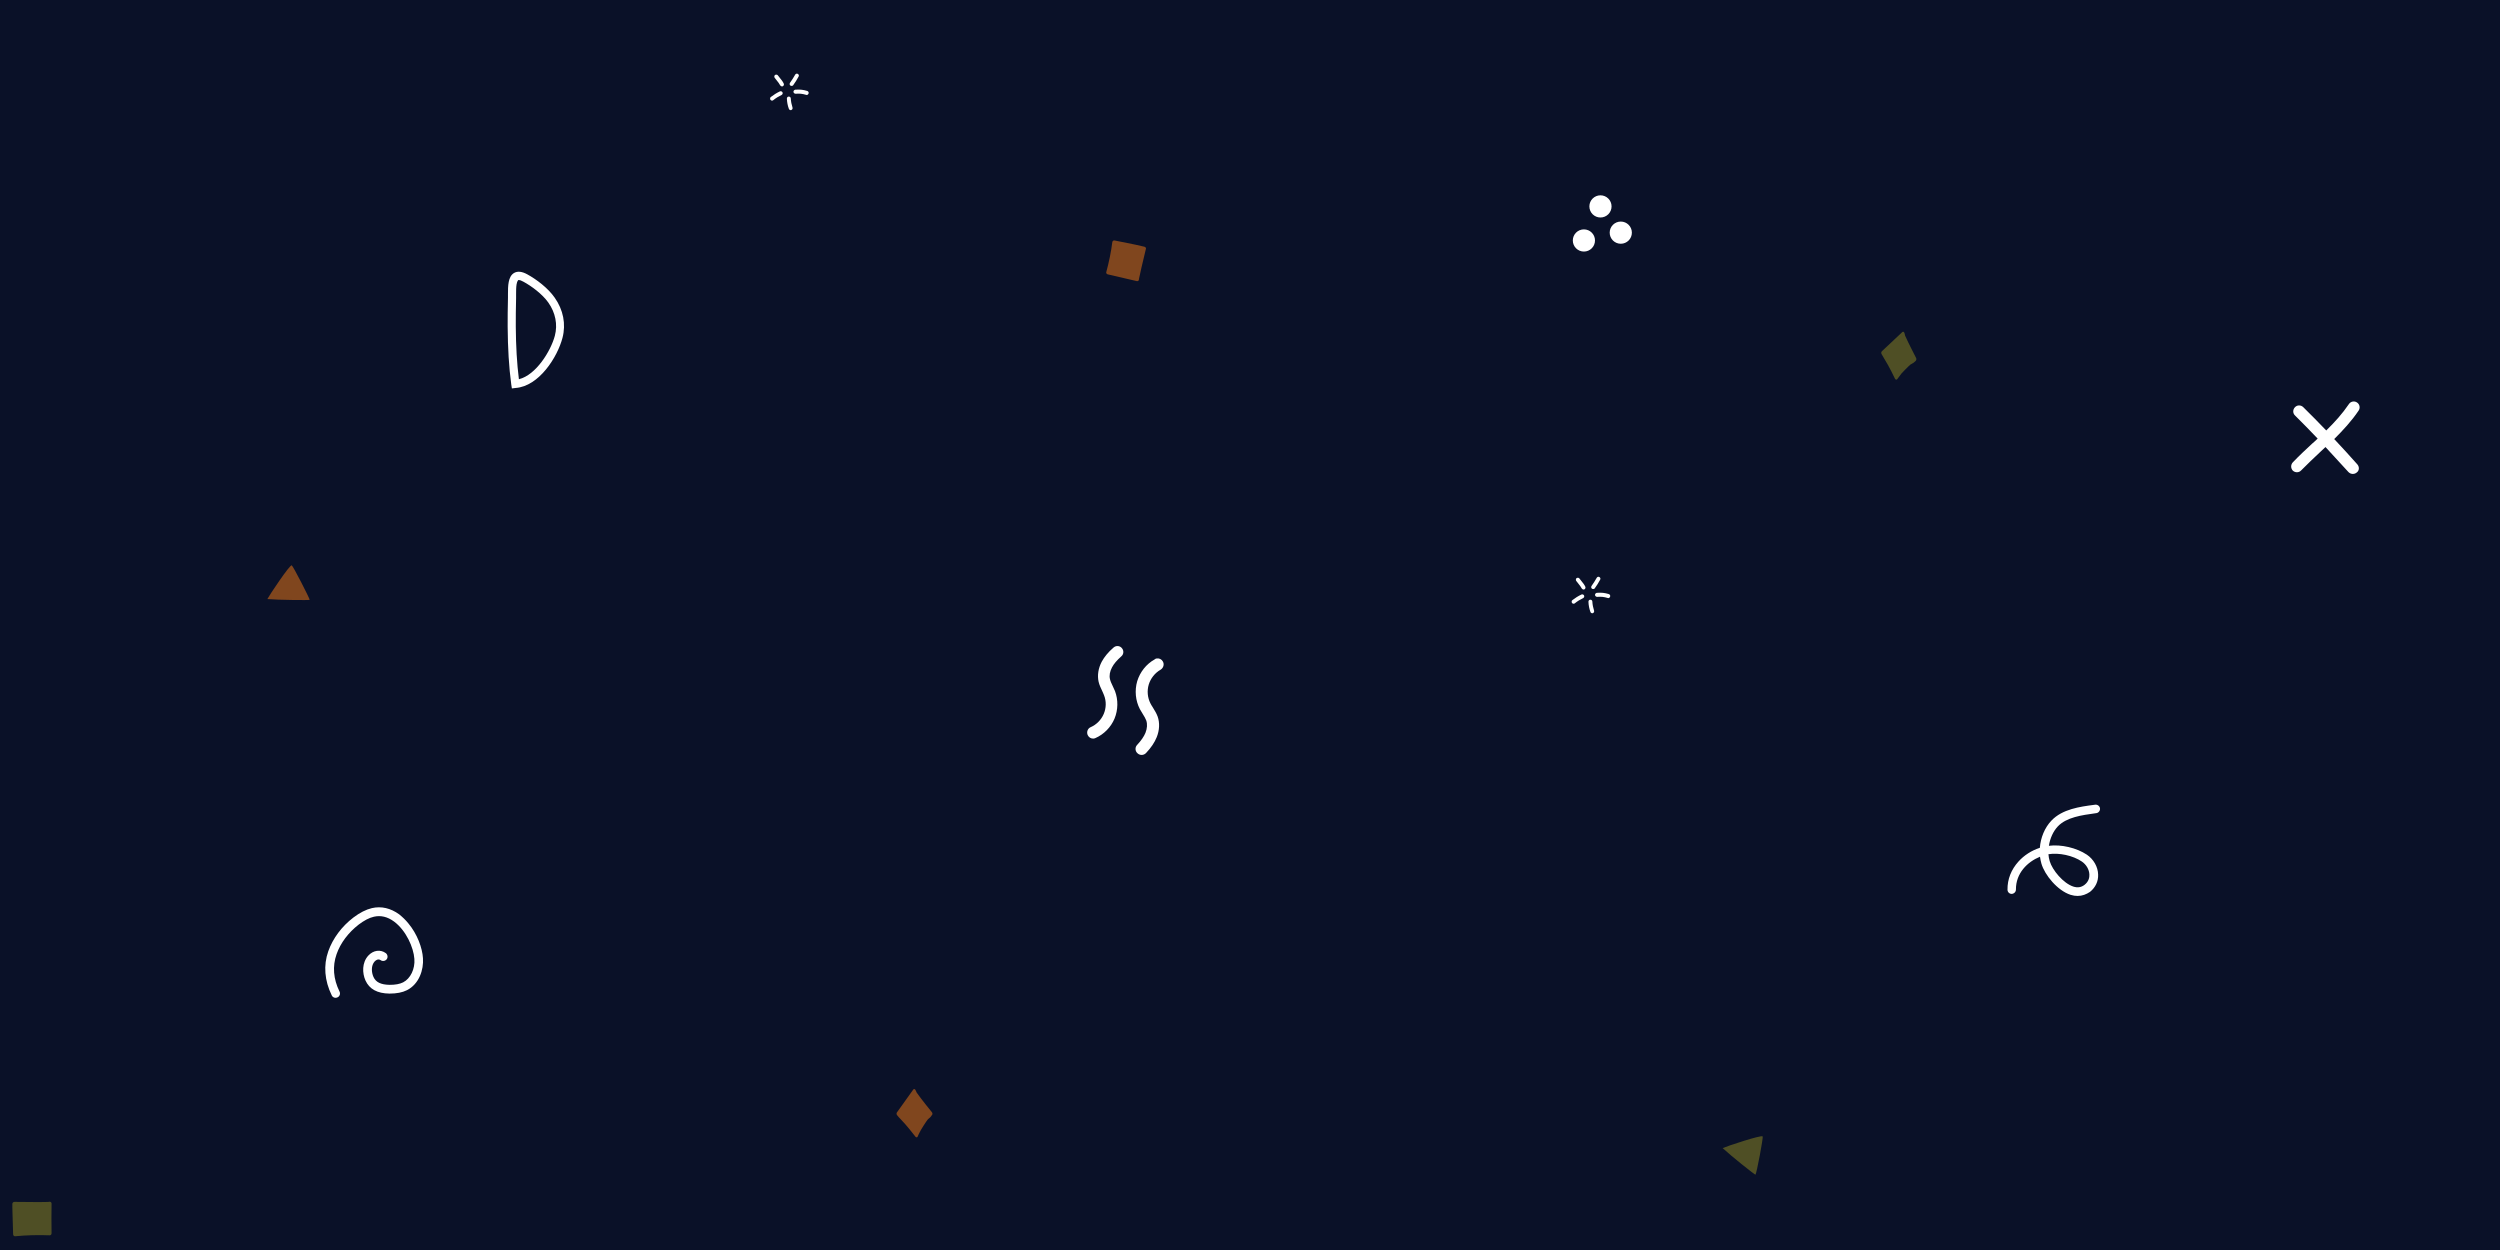
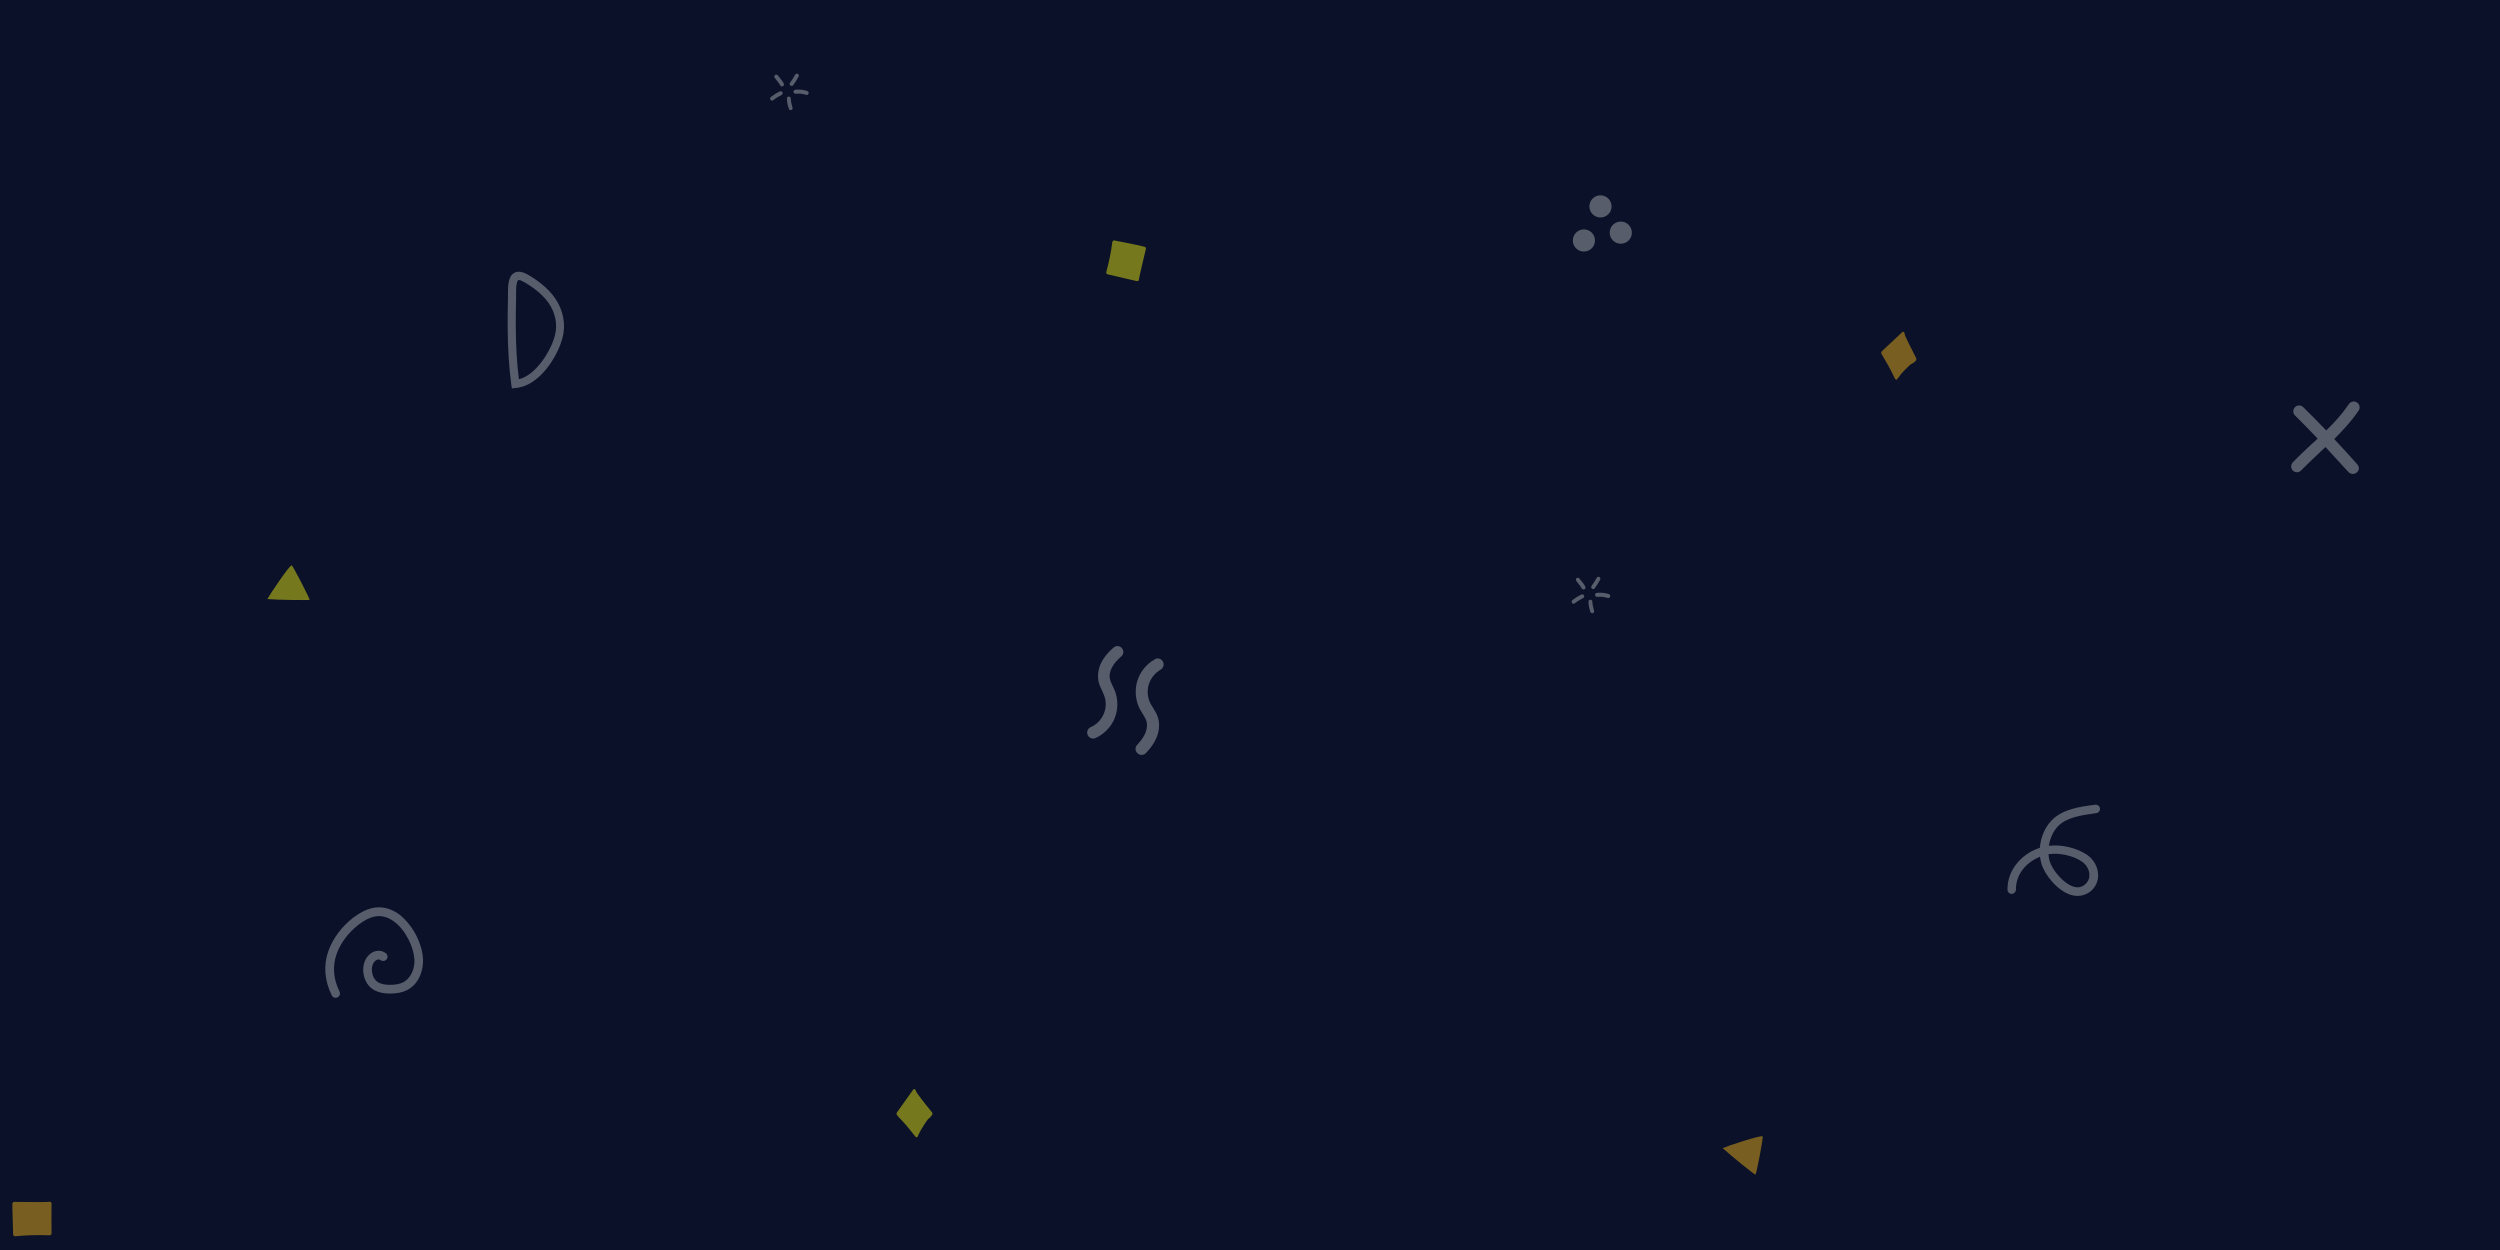
- <svg xmlns="http://www.w3.org/2000/svg" width="1600" height="800" viewBox="0 0 1600 800">
+ <svg xmlns="http://www.w3.org/2000/svg" width="300" height="150" viewBox="0 0 1600 800">
  <rect fill="#0a1128" width="1600" height="800" />
-   <path fill="#4f4f25" d="M1102.5 734.8c2.5-1.2 24.8-8.6 25.6-7.5.5.7-3.9 23.8-4.6 24.5C1123.3 752.1 1107.5 739.5 1102.5 734.8zM1226.3 229.1c0-.1-4.9-9.4-7-14.2-.1-.3-.3-1.1-.4-1.6-.1-.4-.3-.7-.6-.9-.3-.2-.6-.1-.8.1l-13.1 12.3c0 0 0 0 0 0-.2.2-.3.5-.4.8 0 .3 0 .7.2 1 .1.1 1.4 2.5 2.1 3.6 2.4 3.7 6.5 12.1 6.5 12.2.2.3.4.5.7.6.3 0 .5-.1.7-.3 0 0 1.8-2.5 2.7-3.6 1.5-1.6 3-3.2 4.6-4.7 1.2-1.2 1.6-1.4 2.1-1.6.5-.3 1.1-.5 2.5-1.9C1226.5 230.4 1226.6 229.6 1226.3 229.1zM33 770.3C33 770.3 33 770.3 33 770.3c0-.7-.5-1.2-1.2-1.2-.1 0-.3 0-.4.1-1.6.2-14.3.1-22.2 0-.3 0-.6.1-.9.4-.2.2-.4.5-.4.9 0 .2 0 4.9.1 5.9l.4 13.6c0 .3.2.6.4.9.2.2.5.3.8.3 0 0 .1 0 .1 0 7.3-.7 14.7-.9 22-.6.3 0 .7-.1.9-.3.2-.2.4-.6.4-.9C32.9 783.3 32.9 776.2 33 770.3z" />
-   <path fill="#80461e" d="M171.1 383.4c1.3-2.5 14.3-22 15.6-21.6.8.3 11.5 21.2 11.5 22.1C198.1 384.2 177.9 384 171.1 383.4zM596.4 711.8c-.1-.1-6.7-8.2-9.7-12.5-.2-.3-.5-1-.7-1.5-.2-.4-.4-.7-.7-.8-.3-.1-.6 0-.8.3L574 712c0 0 0 0 0 0-.2.2-.2.5-.2.9 0 .3.2.7.4.9.1.1 1.8 2.2 2.8 3.1 3.1 3.1 8.8 10.5 8.9 10.6.2.3.5.4.8.4.3 0 .5-.2.6-.5 0 0 1.2-2.8 2-4.1 1.1-1.9 2.3-3.7 3.5-5.5.9-1.4 1.3-1.7 1.7-2 .5-.4 1-.7 2.1-2.4C596.9 713.1 596.8 712.3 596.4 711.8zM727.5 179.9C727.5 179.9 727.5 179.9 727.5 179.9c.6.2 1.3-.2 1.4-.8 0-.1 0-.2 0-.4.2-1.4 2.8-12.6 4.5-19.5.1-.3 0-.6-.2-.8-.2-.3-.5-.4-.8-.5-.2 0-4.7-1.1-5.7-1.3l-13.4-2.7c-.3-.1-.7 0-.9.2-.2.2-.4.4-.5.6 0 0 0 .1 0 .1-.8 6.5-2.2 13.1-3.9 19.4-.1.3 0 .6.2.9.2.3.5.4.8.5C714.8 176.9 721.7 178.5 727.5 179.9zM728.5 178.1c-.1-.1-.2-.2-.4-.2C728.3 177.9 728.4 178 728.5 178.1z" />
-   <g fill="#FFF">
+   <path fill="#785e20" d="M1102.5 734.8c2.5-1.2 24.8-8.6 25.6-7.5.5.7-3.9 23.8-4.6 24.5C1123.3 752.1 1107.5 739.5 1102.5 734.8zM1226.3 229.1c0-.1-4.9-9.4-7-14.2-.1-.3-.3-1.1-.4-1.6-.1-.4-.3-.7-.6-.9-.3-.2-.6-.1-.8.1l-13.1 12.3c0 0 0 0 0 0-.2.2-.3.5-.4.8 0 .3 0 .7.2 1 .1.1 1.4 2.5 2.1 3.6 2.4 3.7 6.5 12.1 6.5 12.2.2.3.4.5.7.6.3 0 .5-.1.7-.3 0 0 1.8-2.5 2.7-3.6 1.5-1.6 3-3.2 4.6-4.7 1.2-1.2 1.6-1.4 2.1-1.6.5-.3 1.1-.5 2.5-1.9C1226.5 230.4 1226.6 229.6 1226.3 229.1zM33 770.3C33 770.3 33 770.3 33 770.3c0-.7-.5-1.2-1.2-1.2-.1 0-.3 0-.4.1-1.6.2-14.3.1-22.2 0-.3 0-.6.1-.9.4-.2.2-.4.5-.4.9 0 .2 0 4.9.1 5.9l.4 13.6c0 .3.2.6.4.9.2.2.5.3.8.3 0 0 .1 0 .1 0 7.3-.7 14.7-.9 22-.6.3 0 .7-.1.9-.3.2-.2.4-.6.4-.9C32.9 783.3 32.9 776.2 33 770.3z" />
+   <path fill="#76781d" d="M171.1 383.4c1.3-2.5 14.3-22 15.6-21.6.8.3 11.5 21.2 11.5 22.1C198.1 384.2 177.9 384 171.1 383.4zM596.4 711.8c-.1-.1-6.7-8.2-9.7-12.5-.2-.3-.5-1-.7-1.5-.2-.4-.4-.7-.7-.8-.3-.1-.6 0-.8.3L574 712c0 0 0 0 0 0-.2.2-.2.5-.2.9 0 .3.2.7.4.9.1.1 1.8 2.2 2.8 3.1 3.1 3.1 8.8 10.5 8.9 10.6.2.3.5.4.8.4.3 0 .5-.2.6-.5 0 0 1.2-2.8 2-4.1 1.1-1.9 2.3-3.7 3.5-5.5.9-1.4 1.3-1.7 1.7-2 .5-.4 1-.7 2.1-2.4C596.9 713.1 596.8 712.3 596.4 711.8zM727.5 179.9C727.5 179.9 727.5 179.9 727.5 179.9c.6.2 1.3-.2 1.4-.8 0-.1 0-.2 0-.4.2-1.4 2.8-12.6 4.5-19.5.1-.3 0-.6-.2-.8-.2-.3-.5-.4-.8-.5-.2 0-4.7-1.1-5.7-1.3l-13.4-2.7c-.3-.1-.7 0-.9.2-.2.2-.4.4-.5.6 0 0 0 .1 0 .1-.8 6.5-2.2 13.1-3.9 19.4-.1.3 0 .6.2.9.2.3.5.4.8.5C714.8 176.9 721.7 178.5 727.5 179.9zM728.5 178.1c-.1-.1-.2-.2-.4-.2C728.3 177.9 728.4 178 728.5 178.1z" />
+   <g fill-opacity="0.32" fill="#FFF">
    <path d="M699.6 472.7c-1.5 0-2.8-.8-3.5-2.3-.8-1.9 0-4.2 1.9-5 3.7-1.6 6.8-4.7 8.4-8.5 1.6-3.8 1.7-8.1.2-11.9-.3-.9-.8-1.8-1.2-2.8-.8-1.7-1.8-3.7-2.3-5.9-.9-4.1-.2-8.6 2-12.8 1.7-3.1 4.1-6.1 7.6-9.1 1.6-1.4 4-1.2 5.3.4 1.4 1.6 1.2 4-.4 5.3-2.8 2.5-4.7 4.7-5.9 7-1.4 2.6-1.9 5.3-1.3 7.6.3 1.4 1 2.8 1.7 4.3.5 1.1 1 2.2 1.5 3.3 2.1 5.6 2 12-.3 17.6-2.3 5.5-6.8 10.1-12.3 12.5C700.6 472.6 700.1 472.7 699.6 472.7zM740.4 421.4c1.5-.2 3 .5 3.8 1.9 1.1 1.8.4 4.2-1.4 5.3-3.7 2.1-6.4 5.6-7.6 9.5-1.2 4-.8 8.4 1.1 12.1.4.9 1 1.7 1.6 2.7 1 1.7 2.2 3.5 3 5.7 1.4 4 1.2 8.7-.6 13.2-1.4 3.4-3.5 6.6-6.8 10.1-1.5 1.6-3.9 1.7-5.5.2-1.6-1.4-1.7-3.9-.2-5.4 2.6-2.8 4.3-5.3 5.3-7.7 1.1-2.8 1.3-5.6.5-7.9-.5-1.3-1.3-2.7-2.2-4.1-.6-1-1.3-2.1-1.9-3.2-2.8-5.4-3.4-11.9-1.7-17.8 1.8-5.9 5.8-11 11.2-14C739.4 421.6 739.9 421.4 740.4 421.4zM261.3 590.9c5.7 6.8 9 15.7 9.4 22.4.5 7.3-2.4 16.4-10.2 20.4-3 1.5-6.7 2.2-11.2 2.2-7.9-.1-12.9-2.9-15.4-8.4-2.1-4.7-2.3-11.4 1.8-15.9 3.2-3.5 7.8-4.1 11.2-1.6 1.2.9 1.5 2.7.6 3.9-.9 1.2-2.7 1.5-3.9.6-1.8-1.3-3.6.6-3.8.8-2.4 2.6-2.1 7-.8 9.9 1.5 3.4 4.7 5 10.4 5.1 3.6 0 6.4-.5 8.6-1.6 4.7-2.4 7.7-8.6 7.2-15-.5-7.3-5.3-18.2-13-23.9-4.2-3.1-8.5-4.1-12.9-3.1-3.1.7-6.2 2.4-9.7 5-6.6 5.1-11.7 11.8-14.2 19-2.7 7.7-2.1 15.8 1.9 23.9.7 1.4.1 3.1-1.3 3.7-1.4.7-3.1.1-3.7-1.3-4.6-9.4-5.4-19.2-2.2-28.2 2.9-8.2 8.6-15.9 16.1-21.6 4.1-3.1 8-5.1 11.8-6 6-1.4 12 0 17.5 4C257.6 586.9 259.6 588.8 261.3 590.9z" />
    <circle cx="1013.7" cy="153.9" r="7.1" />
    <circle cx="1024.3" cy="132.1" r="7.1" />
    <circle cx="1037.3" cy="148.9" r="7.1" />
    <path d="M1508.7 297.2c-4.8-5.4-9.7-10.8-14.8-16.2 5.6-5.6 11.1-11.5 15.6-18.2 1.2-1.7.7-4.1-1-5.2-1.7-1.2-4.1-.7-5.2 1-4.2 6.2-9.1 11.6-14.5 16.9-4.8-5-9.7-10-14.7-14.9-1.5-1.5-3.9-1.5-5.3 0-1.5 1.5-1.5 3.9 0 5.3 4.9 4.8 9.7 9.8 14.5 14.8-1.1 1.1-2.3 2.2-3.5 3.2-4.1 3.8-8.4 7.8-12.4 12-1.4 1.5-1.4 3.8 0 5.3 0 0 0 0 0 0 1.5 1.4 3.9 1.4 5.3-.1 3.9-4 8.1-7.9 12.1-11.7 1.2-1.1 2.3-2.2 3.5-3.3 4.9 5.3 9.8 10.6 14.6 15.9.1.1.1.1.2.2 1.4 1.4 3.7 1.5 5.2.2C1510 301.2 1510.1 298.8 1508.7 297.2zM327.6 248.6l-.4-2.6c-1.5-11.1-2.2-23.2-2.3-37 0-5.5 0-11.5.2-18.5 0-.7 0-1.5 0-2.3 0-5 0-11.2 3.9-13.5 2.2-1.3 5.1-1 8.5.9 5.7 3.1 13.2 8.7 17.5 14.9 5.5 7.8 7.3 16.9 5 25.7-3.2 12.3-15 31-30 32.1L327.6 248.6zM332.1 179.2c-.2 0-.3 0-.4.1-.1.1-.7.5-1.1 2.7-.3 1.9-.3 4.2-.3 6.3 0 .8 0 1.7 0 2.4-.2 6.9-.2 12.8-.2 18.3.1 12.5.7 23.5 2 33.7 11-2.7 20.4-18.1 23-27.8 1.9-7.2.4-14.8-4.2-21.3l0 0C347 188.1 340 183 335 180.3 333.6 179.5 332.6 179.2 332.1 179.2zM516.3 60.8c-.1 0-.2 0-.4-.1-2.4-.7-4-.9-6.7-.7-.7 0-1.3-.5-1.4-1.2 0-.7.5-1.3 1.2-1.4 3.1-.2 4.9 0 7.6.8.7.2 1.1.9.9 1.6C517.3 60.4 516.8 60.8 516.3 60.8zM506.1 70.5c-.5 0-1-.3-1.2-.8-.8-2.1-1.2-4.3-1.3-6.6 0-.7.5-1.3 1.2-1.3.7 0 1.3.5 1.3 1.2.1 2 .5 3.9 1.1 5.8.2.7-.1 1.4-.8 1.6C506.4 70.5 506.2 70.5 506.1 70.5zM494.1 64.4c-.4 0-.8-.2-1-.5-.4-.6-.3-1.4.2-1.8 1.8-1.4 3.7-2.6 5.8-3.6.6-.3 1.4 0 1.7.6.3.6 0 1.4-.6 1.7-1.9.9-3.7 2-5.3 3.3C494.7 64.3 494.4 64.4 494.1 64.4zM500.5 55.3c-.5 0-.9-.3-1.2-.7-.5-1-1.2-1.9-2.4-3.4-.3-.4-.7-.9-1.1-1.4-.4-.6-.3-1.4.2-1.8.6-.4 1.4-.3 1.8.2.4.5.8 1 1.1 1.4 1.3 1.6 2.1 2.6 2.7 3.9.3.6 0 1.4-.6 1.7C500.9 55.3 500.7 55.3 500.5 55.3zM506.7 55c-.3 0-.5-.1-.8-.2-.6-.4-.7-1.2-.3-1.8 1.2-1.7 2.3-3.4 3.3-5.2.3-.6 1.1-.9 1.7-.5.6.3.9 1.1.5 1.7-1 1.9-2.2 3.8-3.5 5.6C507.4 54.8 507.1 55 506.7 55zM1029.3 382.8c-.1 0-.2 0-.4-.1-2.4-.7-4-.9-6.7-.7-.7 0-1.3-.5-1.4-1.2 0-.7.5-1.3 1.2-1.4 3.1-.2 4.9 0 7.6.8.7.2 1.1.9.9 1.6C1030.3 382.4 1029.8 382.8 1029.3 382.8zM1019.1 392.5c-.5 0-1-.3-1.2-.8-.8-2.1-1.2-4.3-1.3-6.6 0-.7.5-1.3 1.2-1.3.7 0 1.3.5 1.3 1.2.1 2 .5 3.9 1.1 5.8.2.7-.1 1.4-.8 1.6C1019.4 392.5 1019.2 392.5 1019.1 392.5zM1007.1 386.4c-.4 0-.8-.2-1-.5-.4-.6-.3-1.4.2-1.8 1.8-1.4 3.7-2.6 5.8-3.6.6-.3 1.4 0 1.7.6.3.6 0 1.4-.6 1.7-1.9.9-3.7 2-5.3 3.3C1007.7 386.3 1007.4 386.4 1007.1 386.4zM1013.5 377.3c-.5 0-.9-.3-1.2-.7-.5-1-1.2-1.9-2.4-3.4-.3-.4-.7-.9-1.1-1.4-.4-.6-.3-1.4.2-1.8.6-.4 1.4-.3 1.8.2.4.5.8 1 1.1 1.4 1.3 1.6 2.1 2.6 2.7 3.9.3.6 0 1.4-.6 1.7C1013.9 377.3 1013.7 377.3 1013.5 377.3zM1019.7 377c-.3 0-.5-.1-.8-.2-.6-.4-.7-1.2-.3-1.8 1.2-1.7 2.3-3.4 3.3-5.2.3-.6 1.1-.9 1.7-.5.6.3.9 1.1.5 1.7-1 1.9-2.2 3.8-3.5 5.6C1020.4 376.8 1020.1 377 1019.7 377zM1329.7 573.4c-1.4 0-2.9-.2-4.5-.7-8.4-2.7-16.6-12.7-18.7-20-.4-1.4-.7-2.9-.9-4.4-8.1 3.3-15.5 10.6-15.4 21 0 1.5-1.2 2.7-2.7 2.8 0 0 0 0 0 0-1.5 0-2.7-1.2-2.7-2.7-.1-6.7 2.4-12.9 7-18 3.6-4 8.4-7.1 13.7-8.8.5-6.5 3.1-12.9 7.4-17.4 7-7.4 18.2-8.9 27.3-10.1l.7-.1c1.5-.2 2.9.9 3.1 2.3.2 1.5-.9 2.9-2.3 3.1l-.7.1c-8.6 1.2-18.4 2.5-24 8.4-3 3.2-5 7.7-5.7 12.4 7.9-1 17.7 1.3 24.3 5.7 4.3 2.9 7.1 7.8 7.2 12.7.2 4.3-1.7 8.3-5.2 11.1C1335.2 572.4 1332.6 573.4 1329.7 573.4zM1311 546.7c.1 1.5.4 3 .8 4.4 1.7 5.8 8.7 14.2 15.1 16.3 2.8.9 5.1.5 7.2-1.1 2.7-2.1 3.2-4.8 3.1-6.6-.1-3.2-2-6.4-4.8-8.3C1326.7 547.5 1317.7 545.6 1311 546.7z" />
  </g>
</svg>
